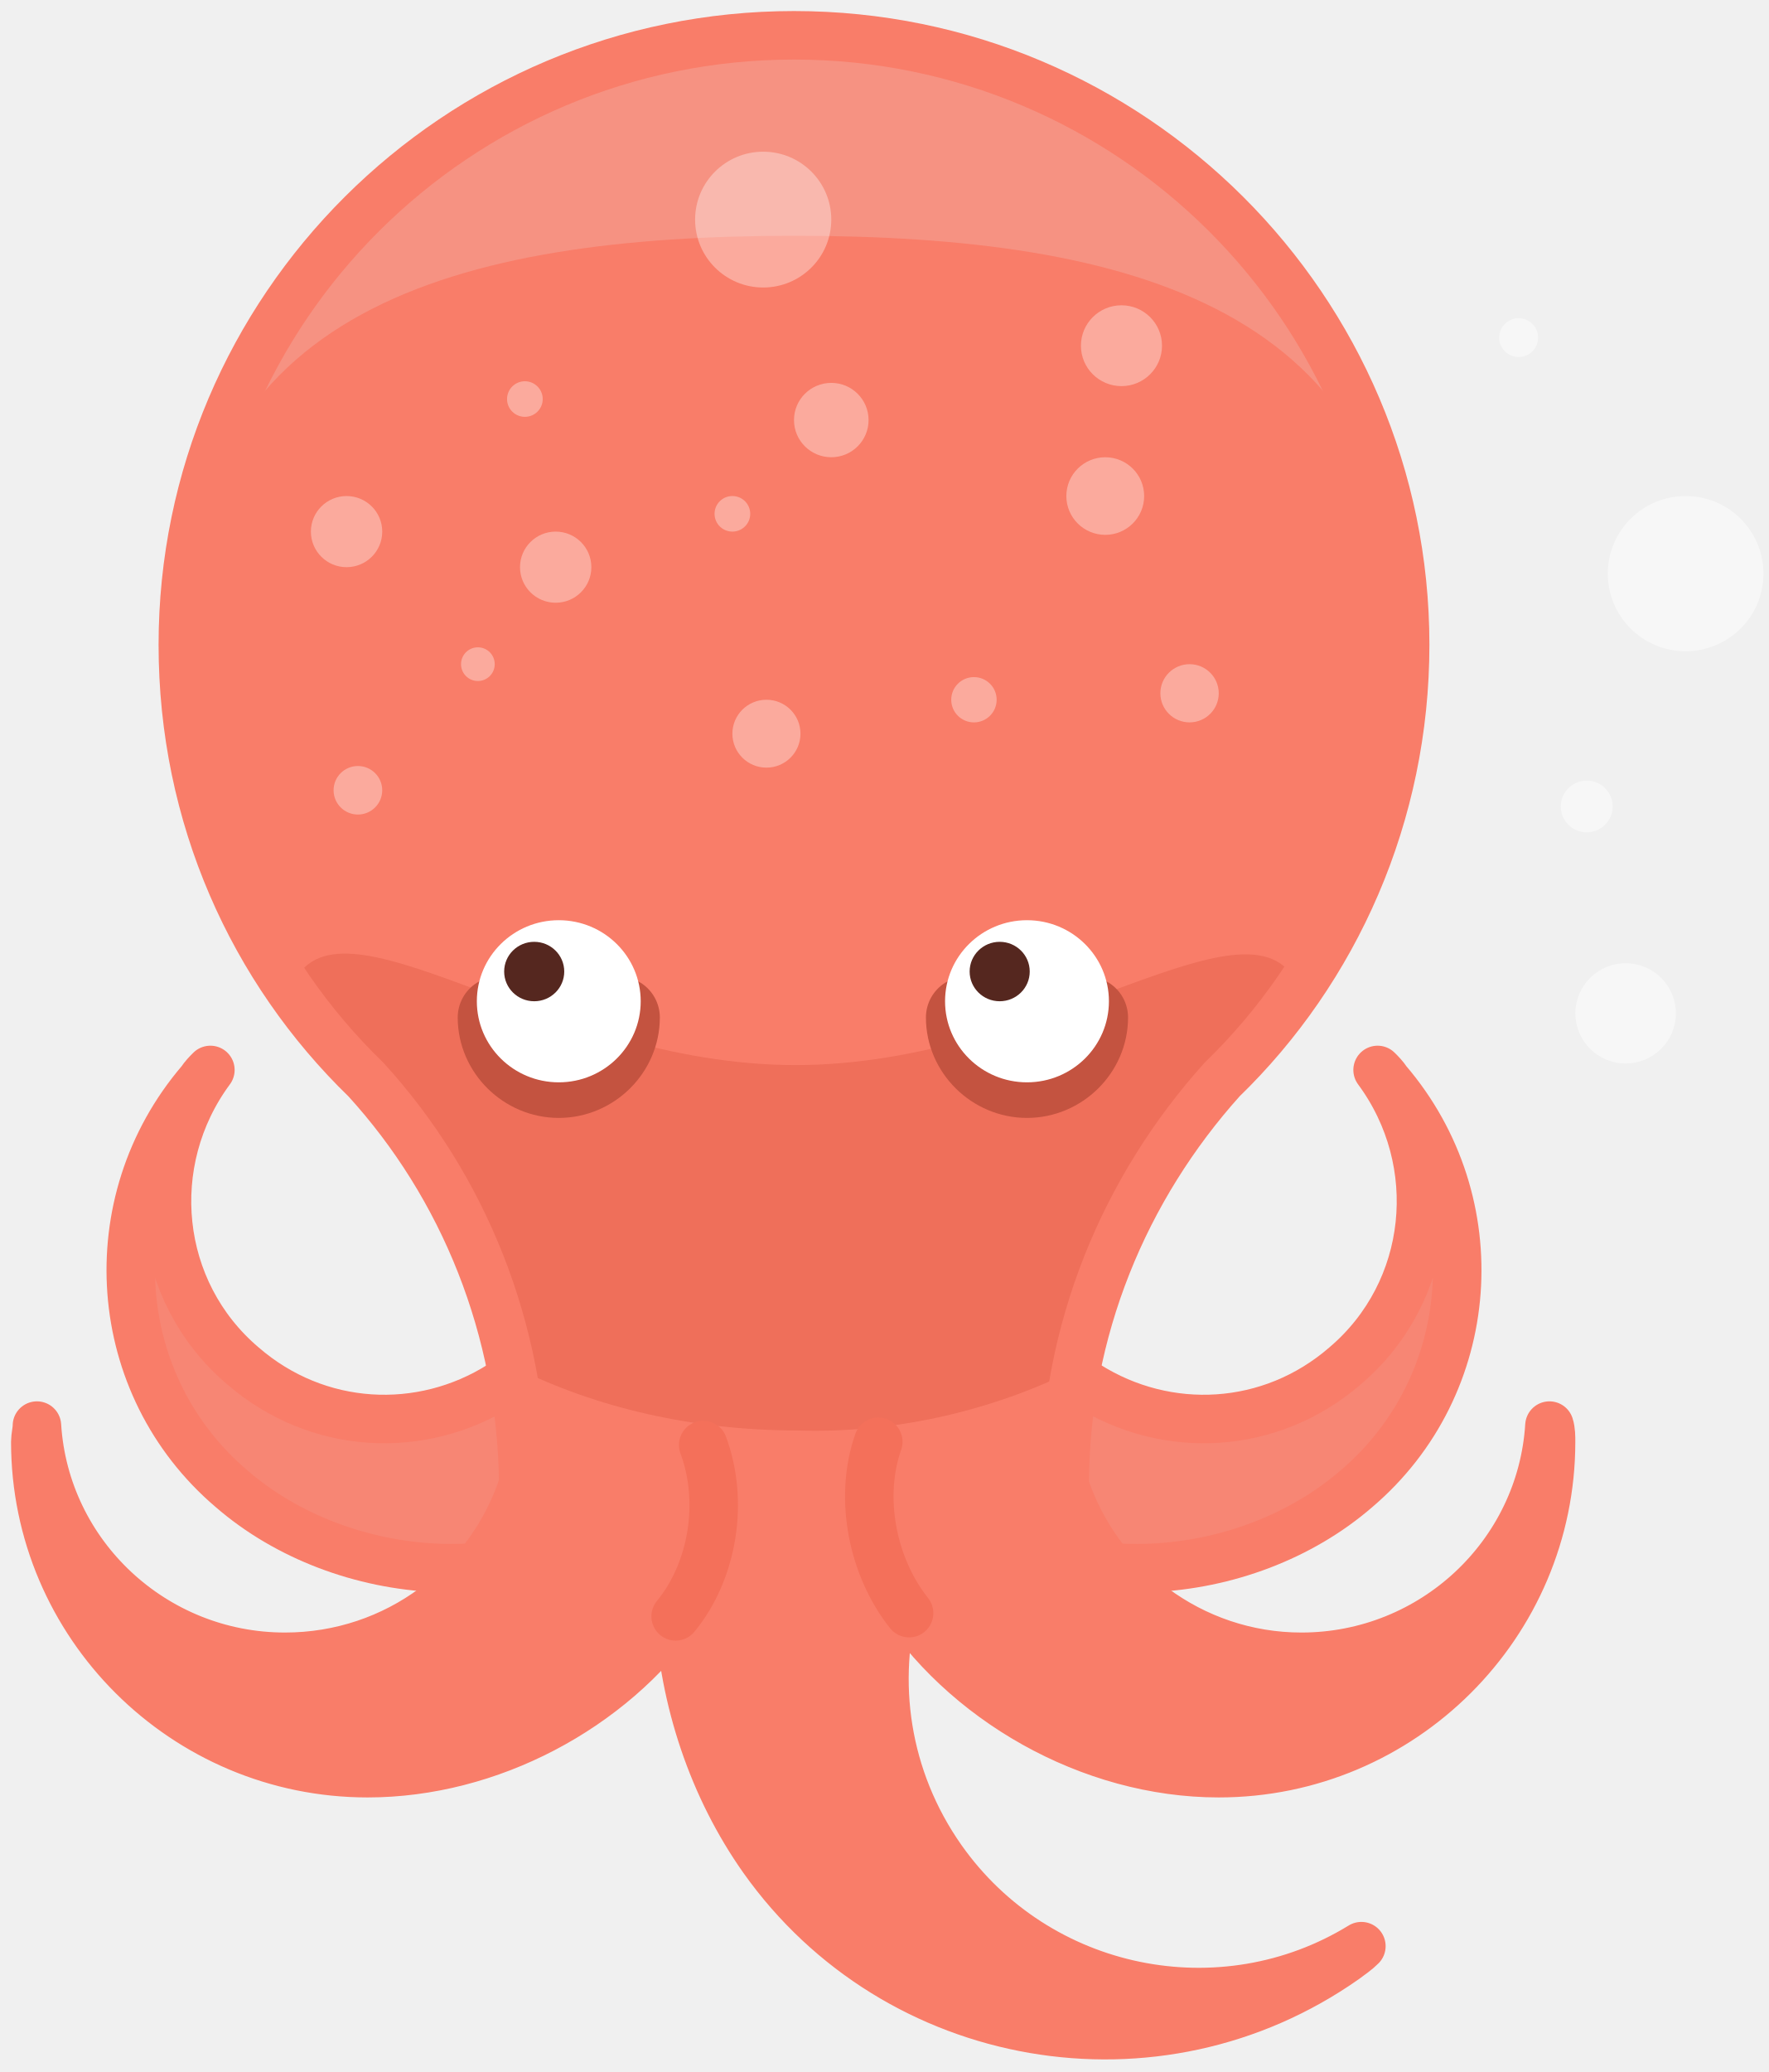
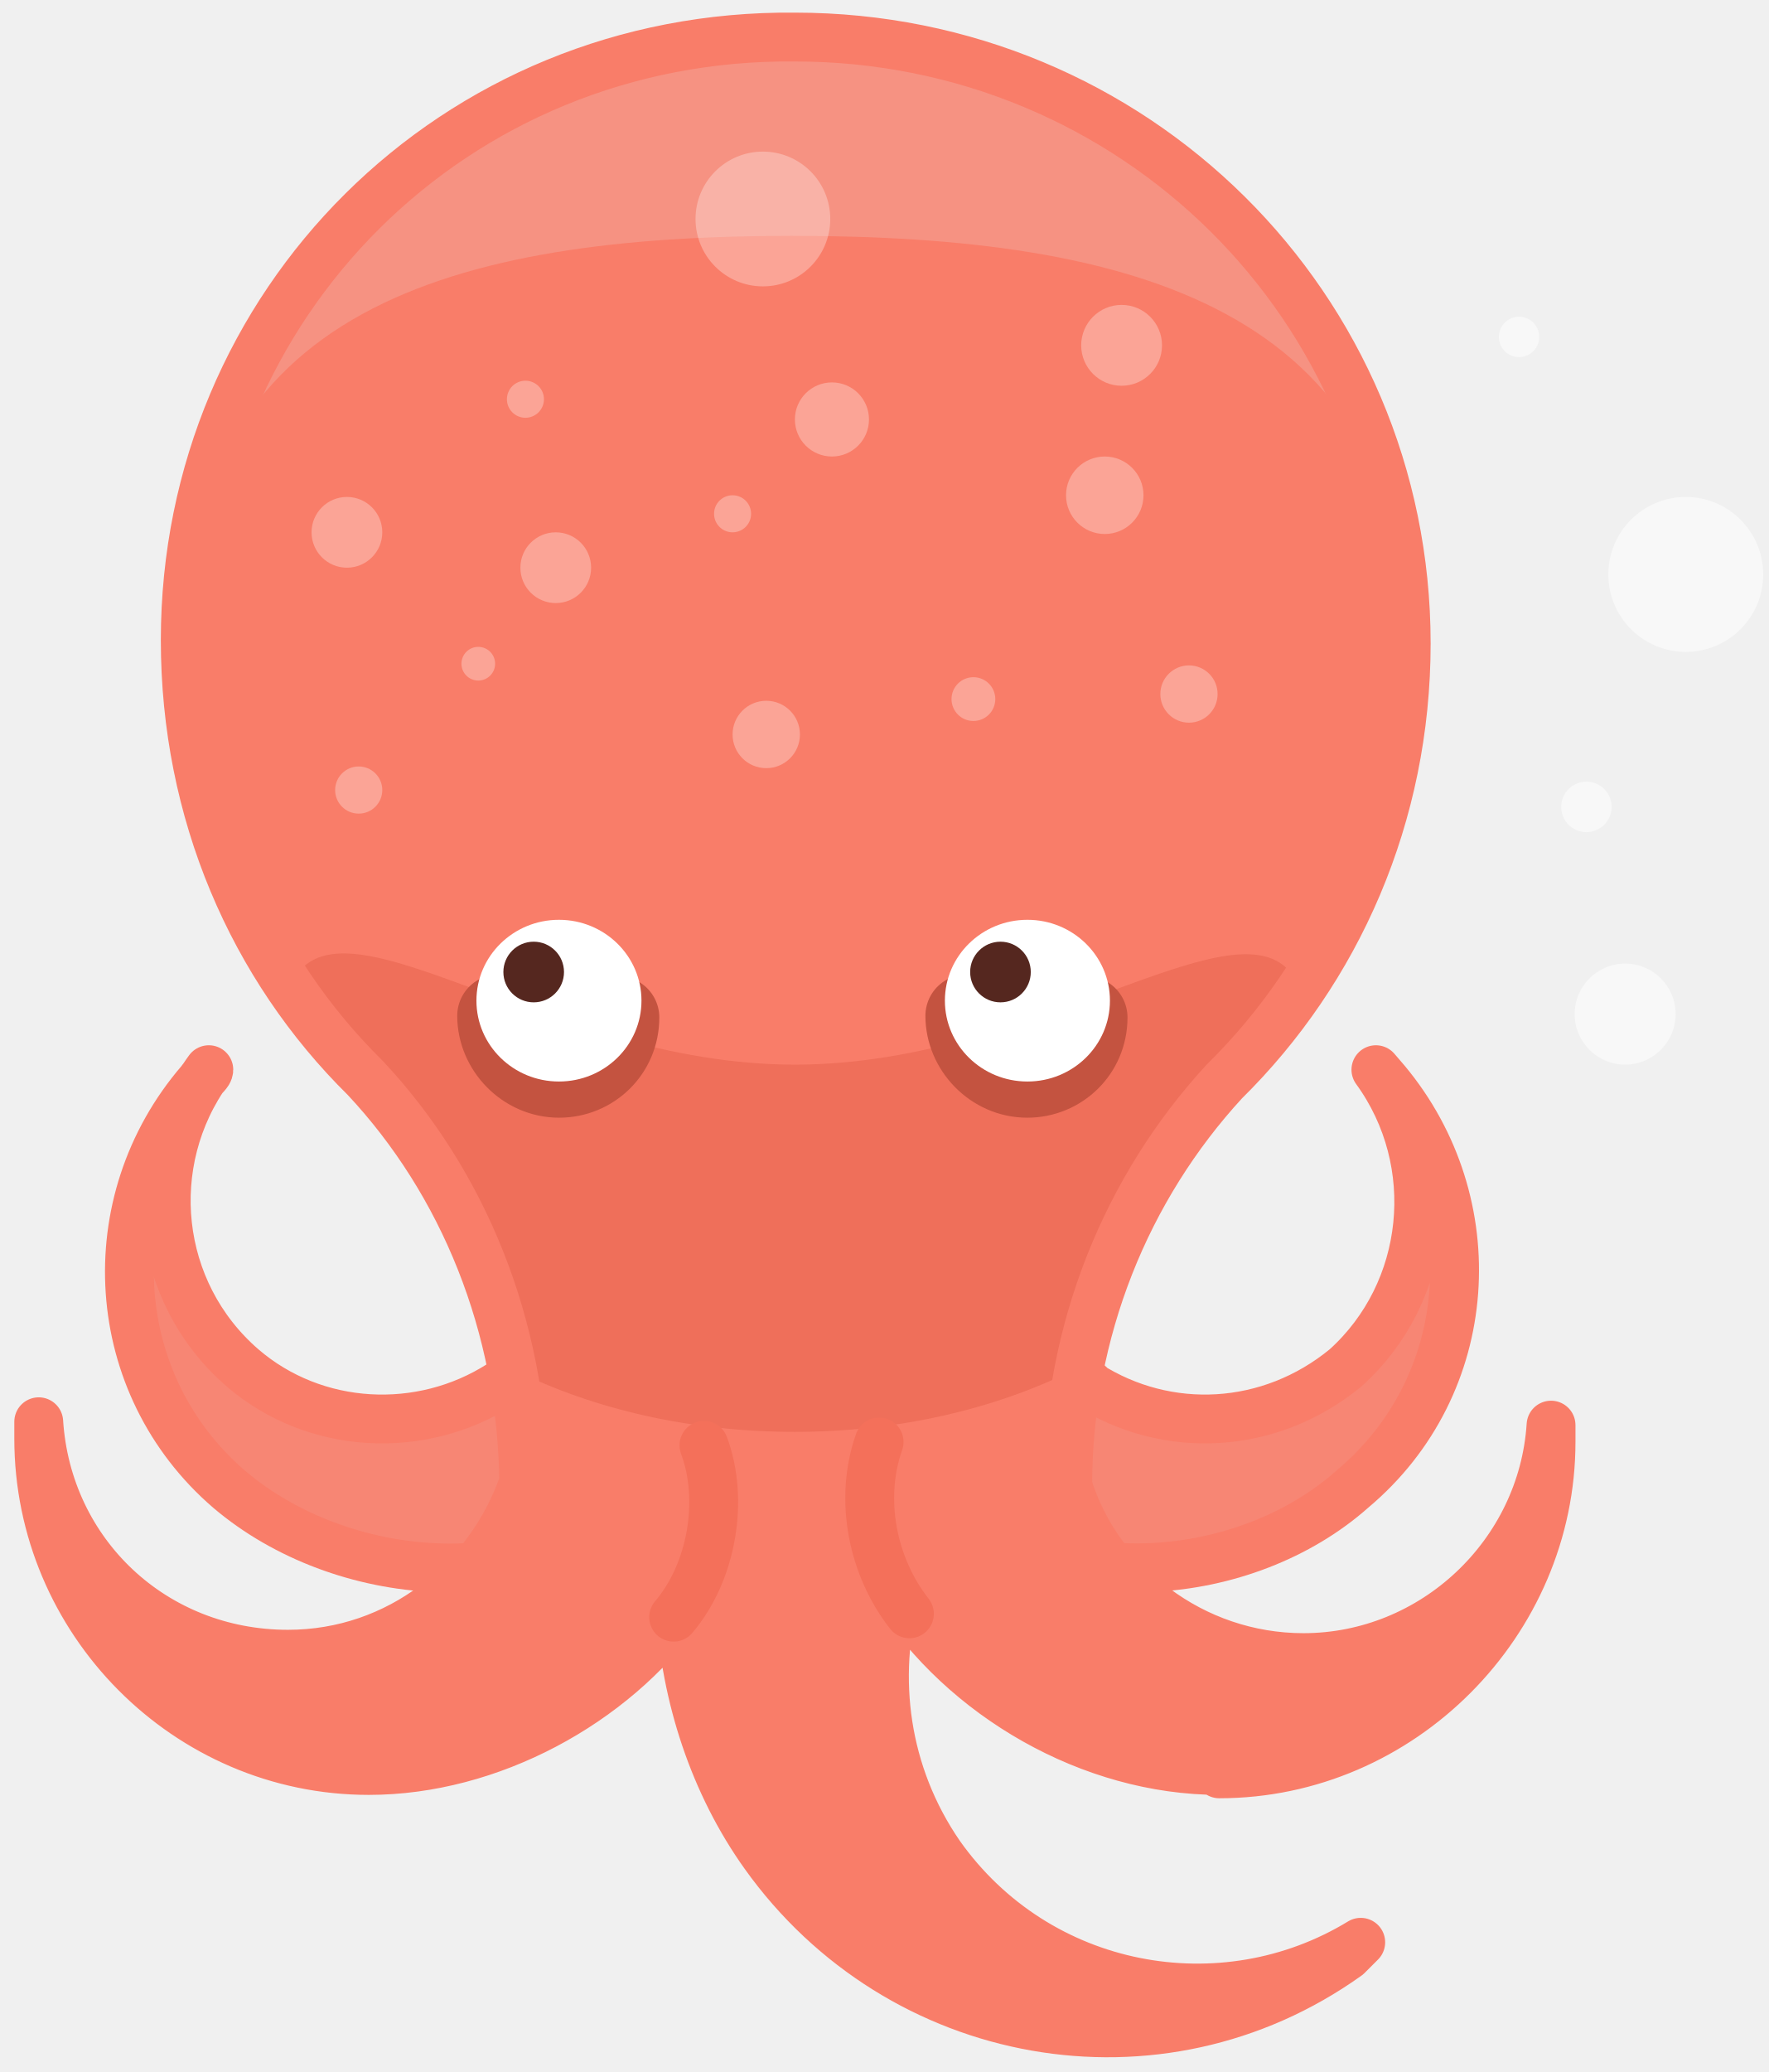
- <svg xmlns="http://www.w3.org/2000/svg" width="105px" height="123px" viewBox="0 0 105 123" version="1.1">
-   <defs />
-   <g id="Page-1" stroke="none" stroke-width="1" fill="none" fill-rule="evenodd">
-     <g id="Desktop-HD-Copy-6" transform="translate(-666, -95)">
-       <g id="if__octopus_1376623" transform="translate(668, 97)">
-         <g id="Group" transform="translate(5.294393, 61.41936)">
-           <g id="Shape">
-             <path d="M22.429,18.81 C17.712,21.785 11.551,21.497 7.123,17.658 C1.925,13.244 1.155,5.566 5.198,0.096 C5.006,0.288 4.813,0.48 4.621,0.768 C-1.54,7.965 -0.77,18.81 6.45,24.952 C13.092,30.71 24.258,31.477 30.515,25.719 L22.429,18.81 Z" fill="#F78674" fill-rule="nonzero" />
-             <path d="M22.429,18.81 C17.712,21.785 11.551,21.497 7.123,17.658 C1.925,13.244 1.155,5.566 5.198,0.096 C5.006,0.288 4.813,0.48 4.621,0.768 C-1.54,7.965 -0.77,18.81 6.45,24.952 C13.092,30.71 24.258,31.477 30.515,25.719 L22.429,18.81 Z" stroke="#F97D69" stroke-width="2.88" stroke-linecap="round" stroke-linejoin="round" />
-           </g>
-           <g id="Shape" transform="translate(49.09346, 0)">
-             <path d="M8.182,18.81 C12.899,21.785 19.06,21.497 23.488,17.658 C28.686,13.244 29.456,5.566 25.413,0.096 C25.606,0.288 25.798,0.48 25.991,0.768 C32.151,7.965 31.381,18.81 24.162,24.952 C17.52,30.71 6.353,31.477 0.096,25.719 L8.182,18.81 Z" fill="#F78674" fill-rule="nonzero" />
-             <path d="M8.182,18.81 C12.899,21.785 19.06,21.497 23.488,17.658 C28.686,13.244 29.456,5.566 25.413,0.096 C25.606,0.288 25.798,0.48 25.991,0.768 C32.151,7.965 31.381,18.81 24.162,24.952 C17.52,30.71 6.353,31.477 0.096,25.719 L8.182,18.81 Z" stroke="#F97D69" stroke-width="2.88" stroke-linecap="round" stroke-linejoin="round" />
-           </g>
-         </g>
-         <path d="M70.367,103.261 C81.245,103.261 90.101,94.432 90.101,83.588 C90.101,83.3 90.101,82.916 90.005,82.628 C89.523,90.306 83.074,96.352 75.277,96.352 C68.731,96.352 63.148,92.033 61.222,86.179 C61.222,76.966 64.784,68.521 70.56,62.091 C77.298,55.565 81.437,46.352 81.437,36.276 C81.437,16.315 65.169,0.096 45.147,0.096 C25.124,0.096 8.856,16.315 8.856,36.276 C8.856,46.448 12.995,55.565 19.734,62.091 C25.509,68.425 28.975,76.87 29.071,86.083 C27.146,92.033 21.563,96.352 14.921,96.352 C7.123,96.352 0.674,90.306 0.193,82.628 C0.193,82.916 0.096,83.3 0.096,83.588 C0.096,94.432 8.952,103.261 19.83,103.261 C27.05,103.261 34.269,99.423 38.312,93.665 C38.601,98.943 40.334,104.125 43.318,108.348 C51.211,119.48 66.709,122.167 77.876,114.298 C78.261,114.01 78.55,113.818 78.838,113.53 C70.56,118.616 59.586,116.409 53.907,108.348 C50.537,103.549 49.767,97.791 51.211,92.609 C55.158,98.943 62.763,103.261 70.367,103.261 Z" id="Shape" fill="#F69282" fill-rule="nonzero" />
-         <path d="M70.367,103.261 C81.245,103.261 90.101,94.432 90.101,83.588 C90.101,83.3 90.101,82.916 90.005,82.628 C89.523,90.306 83.074,96.352 75.277,96.352 C68.731,96.352 63.148,92.033 61.222,86.179 C61.222,76.966 64.784,68.521 70.56,62.091 C77.298,55.565 81.437,46.352 81.437,36.276 C81.437,16.315 65.169,11.996 45.147,11.996 C25.124,11.996 8.856,16.315 8.856,36.276 C8.856,46.448 12.995,55.565 19.734,62.091 C25.509,68.425 28.975,76.87 29.071,86.083 C27.146,92.033 21.563,96.352 14.921,96.352 C7.123,96.352 0.674,90.306 0.193,82.628 C0.193,82.916 0.096,83.3 0.096,83.588 C0.096,94.432 8.952,103.261 19.83,103.261 C27.05,103.261 34.269,99.423 38.312,93.665 C38.601,98.943 40.334,104.125 43.318,108.348 C51.211,119.48 66.709,122.167 77.876,114.298 C78.261,114.01 78.55,113.818 78.838,113.53 C70.56,118.616 59.586,116.409 53.907,108.348 C50.537,103.549 49.767,97.791 51.211,92.609 C55.158,98.943 62.763,103.261 70.367,103.261 Z" id="Shape" fill="#F97D69" fill-rule="nonzero" />
-         <path d="M61.896,79.269 C63.148,72.744 66.228,66.89 70.56,62.187 C72.293,60.556 73.833,58.732 75.18,56.717 C72.581,50.191 60.164,61.227 45.243,61.227 C30.322,61.227 17.905,50.191 15.306,56.621 C16.653,58.636 18.193,60.46 19.926,62.091 C24.258,66.794 27.242,72.744 28.59,79.173 C33.403,81.573 39.179,82.916 45.339,82.916 C51.307,83.108 57.083,81.669 61.896,79.269 Z" id="Shape" fill="#E76650" fill-rule="nonzero" opacity="0.6" />
-         <path d="M70.367,103.261 C81.245,103.261 90.101,94.432 90.101,83.588 C90.101,83.3 90.101,82.916 90.005,82.628 C89.523,90.306 83.074,96.352 75.277,96.352 C68.731,96.352 63.148,92.033 61.222,86.179 C61.222,76.966 64.784,68.521 70.56,62.091 C77.298,55.565 81.437,46.352 81.437,36.276 C81.437,16.315 65.169,0.096 45.147,0.096 C25.124,0.096 8.856,16.315 8.856,36.276 C8.856,46.448 12.995,55.565 19.734,62.091 C25.509,68.425 28.975,76.87 29.071,86.083 C27.146,92.033 21.563,96.352 14.921,96.352 C7.123,96.352 0.674,90.306 0.193,82.628 C0.193,82.916 0.096,83.3 0.096,83.588 C0.096,94.432 8.952,103.261 19.83,103.261 C27.05,103.261 34.269,99.423 38.312,93.665 C38.601,98.943 40.334,104.125 43.318,108.348 C51.211,119.48 66.709,122.167 77.876,114.298 C78.261,114.01 78.55,113.818 78.838,113.53 C70.56,118.616 59.586,116.409 53.907,108.348 C50.537,103.549 49.767,97.791 51.211,92.609 C55.158,98.943 62.763,103.261 70.367,103.261 Z" id="Shape" stroke="#F97D69" stroke-width="2.88" stroke-linecap="round" stroke-linejoin="round" />
-         <path d="M50.152,83.588 C48.997,86.851 49.767,90.977 51.981,93.76" id="Shape" stroke="#F4705A" stroke-width="2.88" stroke-linecap="round" stroke-linejoin="round" />
-         <path d="M38.12,93.952 C40.334,91.265 41.007,87.139 39.756,83.78" id="Shape" stroke="#F4705A" stroke-width="2.88" stroke-linecap="round" stroke-linejoin="round" />
-         <g id="Group" transform="translate(25.99065, 52.30242)">
-           <g id="Shape" stroke-linecap="round" stroke-linejoin="round" transform="translate(1.621613, 5.93629)" stroke-width="4.867" stroke="#C45340">
-             <path d="M7.135,0.162 C7.135,2.087 5.513,3.691 3.568,3.691 C1.622,3.691 0,2.087 0,0.162" />
-             <path d="M34.937,0.162 C34.937,2.087 33.316,3.691 31.37,3.691 C29.424,3.691 27.802,2.087 27.802,0.162" />
-           </g>
-           <g id="Oval" fill-rule="nonzero">
-             <g id="Group">
-               <ellipse id="Oval" fill="#FFFFFF" cx="5.189" cy="5.136" rx="4.865" ry="4.812" />
-               <ellipse id="Oval" fill="#55271F" cx="3.73" cy="3.371" rx="1.784" ry="1.764" />
-             </g>
-             <g id="Group" transform="translate(28.116, 0)">
-               <ellipse id="Oval" fill="#FFFFFF" cx="4.875" cy="5.136" rx="4.865" ry="4.812" />
-               <ellipse id="Oval" fill="#55271F" cx="3.254" cy="3.371" rx="1.784" ry="1.764" />
-             </g>
-           </g>
-         </g>
-         <ellipse id="Oval" fill="#FFFFFF" fill-rule="nonzero" opacity="0.348" cx="29.167" cy="21.689" rx="1.059" ry="1.056" />
-         <ellipse id="Oval" fill="#FFFFFF" fill-rule="nonzero" opacity="0.348" cx="47.361" cy="22.936" rx="2.214" ry="2.207" />
-         <ellipse id="Oval" fill="#FFFFFF" fill-rule="nonzero" opacity="0.348" cx="41.489" cy="28.502" rx="1.059" ry="1.056" />
-         <ellipse id="Oval" fill="#FFFFFF" fill-rule="nonzero" opacity="0.348" cx="30.996" cy="31.669" rx="2.118" ry="2.111" />
-         <ellipse id="Oval" fill="#FFFFFF" fill-rule="nonzero" opacity="0.348" cx="63.629" cy="27.447" rx="2.31" ry="2.303" />
-         <ellipse id="Oval" fill="#FFFFFF" fill-rule="nonzero" opacity="0.348" cx="55.832" cy="39.539" rx="1.348" ry="1.344" />
-         <ellipse id="Oval" fill="#FFFFFF" fill-rule="nonzero" opacity="0.348" cx="26.376" cy="37.427" rx="1" ry="1" />
-         <ellipse id="Oval" fill="#FFFFFF" fill-rule="nonzero" opacity="0.348" cx="68.635" cy="39.155" rx="1.733" ry="1.727" />
-         <ellipse id="Oval" fill="#FFFFFF" fill-rule="nonzero" opacity="0.348" cx="19.252" cy="44.913" rx="1.444" ry="1.44" />
-         <ellipse id="Oval" fill="#FFFFFF" fill-rule="nonzero" opacity="0.348" cx="43.51" cy="41.554" rx="2.021" ry="2.015" />
-         <ellipse id="Oval" fill="#FFFFFF" fill-rule="nonzero" opacity="0.348" cx="64.592" cy="18.522" rx="2.407" ry="2.399" />
-         <ellipse id="Oval" fill="#FFFFFF" fill-rule="nonzero" opacity="0.348" cx="18.579" cy="29.558" rx="2.118" ry="2.111" />
-         <ellipse id="Oval" fill="#FFFFFF" fill-rule="nonzero" opacity="0.348" cx="43.318" cy="11.036" rx="4.043" ry="4.031" />
-         <ellipse id="Oval" fill="#FFFFFF" fill-rule="nonzero" opacity="0.462" cx="98.091" cy="32.053" rx="4.621" ry="4.606" />
-         <ellipse id="Oval" fill="#FFFFFF" fill-rule="nonzero" opacity="0.462" cx="88.176" cy="18.042" rx="1.155" ry="1.152" />
-         <ellipse id="Oval" fill="#FFFFFF" fill-rule="nonzero" opacity="0.462" cx="92.219" cy="45.873" rx="1.54" ry="1.535" />
-         <ellipse id="Oval" fill="#FFFFFF" fill-rule="nonzero" opacity="0.462" cx="94.529" cy="58.156" rx="2.984" ry="2.975" />
+ <svg xmlns="http://www.w3.org/2000/svg" width="105" height="123" viewBox="0 0 105 123">
+   <g transform="translate(2 2)" fill="none" fill-rule="evenodd">
+     <path d="M27.7 80.2c-4.7 3-11 2.7-15.3-1-5.2-4.5-6-12.2-2-17.7 0 .2-.3.4-.5.7-6.2 7.2-5.5 18 1.7 24.2 6.7 5.7 18 6.5 24 .7l-8-6.8z" fill="#F78674" fill-rule="nonzero" />
+     <path d="M27.7 80.2c-4.7 3-11 2.7-15.3-1-5.2-4.5-6-12.2-2-17.7 0 .2-.3.4-.5.7-6.2 7.2-5.5 18 1.7 24.2 6.7 5.7 18 6.5 24 .7l-8-6.8z" stroke="#F97D69" stroke-width="2.9" stroke-linecap="round" stroke-linejoin="round" />
+     <path d="M62.6 80.2c4.7 3 10.8 2.7 15.3-1 5-4.5 5.8-12.2 1.8-17.7l.6.7c6 7.2 5.4 18-2 24.2C72 92 60.8 93 54.5 87l8.2-6.8z" fill="#F78674" fill-rule="nonzero" />
+     <path d="M62.6 80.2c4.7 3 10.8 2.7 15.3-1 5-4.5 5.8-12.2 1.8-17.7l.6.7c6 7.2 5.4 18-2 24.2C72 92 60.8 93 54.5 87l8.2-6.8z" stroke="#F97D69" stroke-width="2.9" stroke-linecap="round" stroke-linejoin="round" />
+     <path d="M70.4 103.3c10.8 0 19.7-9 19.7-19.7v-1c-.5 7.7-7 13.8-14.7 13.8-6.6 0-12.2-4.4-14-10.2 0-9.2 3.5-17.7 9.3-24 6.7-6.6 10.8-15.8 10.8-26 0-20-16.2-36-36.3-36C25 0 9 16 9 36c0 10.2 4 19.4 10.7 26 5.8 6.2 9.3 14.7 9.4 24-2 5.8-7.4 10.2-14 10.2-8 0-14.3-6-14.8-13.8v1c0 10.8 8.8 19.7 19.6 19.7 7.2 0 14.5-4 18.5-9.6.3 5.2 2 10.4 5 14.6 8 11.2 23.4 14 34.6 6l.8-.8c-8.2 5-19.2 3-25-5.2-3.3-4.8-4-10.5-2.6-15.7 4 6.3 11.6 10.7 19.2 10.7z" fill="#F69282" fill-rule="nonzero" />
+     <path d="M70.4 103.3c10.8 0 19.7-9 19.7-19.7v-1c-.5 7.7-7 13.8-14.7 13.8-6.6 0-12.2-4.4-14-10.2 0-9.2 3.5-17.7 9.3-24 6.7-6.6 10.8-15.8 10.8-26C81.4 16.3 65.2 12 45 12 25 12 9 16.3 9 36.3c0 10 4 19.3 10.7 25.8 5.8 6.4 9.3 15 9.4 24-2 6-7.4 10.4-14 10.4-8 0-14.3-6-14.8-13.8v1c0 10.8 8.8 19.7 19.6 19.7 7.2 0 14.5-4 18.5-9.6.3 5.2 2 10.4 5 14.6 8 11.2 23.4 14 34.6 6l.8-.8c-8.2 5-19.2 3-25-5.2-3.3-4.8-4-10.5-2.6-15.7 4 6.3 11.6 10.7 19.2 10.7z" fill="#F97D69" fill-rule="nonzero" />
+     <path d="M62 79.3c1-6.6 4.2-12.4 8.6-17 1.7-1.7 3.2-3.6 4.6-5.6-2.6-6.5-15 4.5-30 4.5s-27.3-11-30-4.6c1.5 2 3 4 4.7 5.5 4.3 4.8 7.2 10.7 8.6 17.2 4.8 2.4 10.6 3.7 16.7 3.7 6 0 11.8-1.3 16.6-3.7z" fill="#E76650" fill-rule="nonzero" opacity=".6" />
+     <path d="M70.4 103.3c10.8 0 19.7-9 19.7-19.7v-1c-.5 7.7-7 13.8-14.7 13.8-6.6 0-12.2-4.4-14-10.2 0-9.2 3.5-17.7 9.3-24 6.7-6.6 10.8-15.8 10.8-26 0-20-16.2-36-36.3-36C25 0 9 16 9 36c0 10.2 4 19.4 10.7 26 5.8 6.2 9.3 14.7 9.4 24-2 5.8-7.4 10.2-14 10.2-8 0-14.3-6-14.8-13.8v1c0 10.8 8.8 19.7 19.6 19.7 7.2 0 14.5-4 18.5-9.6.3 5.2 2 10.4 5 14.6 8 11.2 23.4 14 34.6 6l.8-.8c-8.2 5-19.2 3-25-5.2-3.3-4.8-4-10.5-2.6-15.7 4 6.3 11.6 10.7 19.2 10.7z" stroke="#F97D69" stroke-width="2.9" stroke-linecap="round" stroke-linejoin="round" />
+     <path d="M50.2 83.6C49 87 49.8 91 52 93.8M38 94c2.3-2.7 3-7 1.8-10.2" stroke="#F4705A" stroke-width="2.9" stroke-linecap="round" stroke-linejoin="round" />
+     <g stroke-linecap="round" stroke-linejoin="round" stroke-width="4.9" stroke="#C45340">
+       <path d="M34.7 58.4c0 2-1.6 3.5-3.5 3.5-2 0-3.6-1.7-3.6-3.6M62.5 58.4c0 2-1.6 3.5-3.5 3.5-2 0-3.6-1.7-3.6-3.6" />
+     </g>
+     <g fill-rule="nonzero">
+       <g transform="translate(25.99 52.302)">
+         <ellipse fill="#FFF" cx="5.2" cy="5.1" rx="4.9" ry="4.8" />
+         <ellipse fill="#55271F" cx="3.7" cy="3.4" rx="1.8" ry="1.8" />
+       </g>
+       <g transform="translate(54.107 52.302)">
+         <ellipse fill="#FFF" cx="4.9" cy="5.1" rx="4.9" ry="4.8" />
+         <ellipse fill="#55271F" cx="3.3" cy="3.4" rx="1.8" ry="1.8" />
      </g>
    </g>
+     <ellipse fill="#FFF" fill-rule="nonzero" opacity=".3" cx="29.2" cy="21.7" rx="1.1" ry="1.1" />
+     <ellipse fill="#FFF" fill-rule="nonzero" opacity=".3" cx="47.4" cy="22.9" rx="2.2" ry="2.2" />
+     <ellipse fill="#FFF" fill-rule="nonzero" opacity=".3" cx="41.5" cy="28.5" rx="1.1" ry="1.1" />
+     <ellipse fill="#FFF" fill-rule="nonzero" opacity=".3" cx="31" cy="31.7" rx="2.1" ry="2.1" />
+     <ellipse fill="#FFF" fill-rule="nonzero" opacity=".3" cx="63.6" cy="27.4" rx="2.3" ry="2.3" />
+     <ellipse fill="#FFF" fill-rule="nonzero" opacity=".3" cx="55.8" cy="39.5" rx="1.3" ry="1.3" />
+     <ellipse fill="#FFF" fill-rule="nonzero" opacity=".3" cx="26.4" cy="37.4" rx="1" ry="1" />
+     <ellipse fill="#FFF" fill-rule="nonzero" opacity=".3" cx="68.6" cy="39.2" rx="1.7" ry="1.7" />
+     <ellipse fill="#FFF" fill-rule="nonzero" opacity=".3" cx="19.3" cy="44.9" rx="1.4" ry="1.4" />
+     <ellipse fill="#FFF" fill-rule="nonzero" opacity=".3" cx="43.5" cy="41.6" rx="2" ry="2" />
+     <ellipse fill="#FFF" fill-rule="nonzero" opacity=".3" cx="64.6" cy="18.5" rx="2.4" ry="2.4" />
+     <ellipse fill="#FFF" fill-rule="nonzero" opacity=".3" cx="18.6" cy="29.6" rx="2.1" ry="2.1" />
+     <ellipse fill="#FFF" fill-rule="nonzero" opacity=".3" cx="43.3" cy="11" rx="4" ry="4" />
+     <ellipse fill="#FFF" fill-rule="nonzero" opacity=".5" cx="98.1" cy="32.1" rx="4.6" ry="4.6" />
+     <ellipse fill="#FFF" fill-rule="nonzero" opacity=".5" cx="88.2" cy="18" rx="1.2" ry="1.2" />
+     <ellipse fill="#FFF" fill-rule="nonzero" opacity=".5" cx="92.2" cy="45.9" rx="1.5" ry="1.5" />
+     <ellipse fill="#FFF" fill-rule="nonzero" opacity=".5" cx="94.5" cy="58.2" rx="3" ry="3" />
  </g>
</svg>
